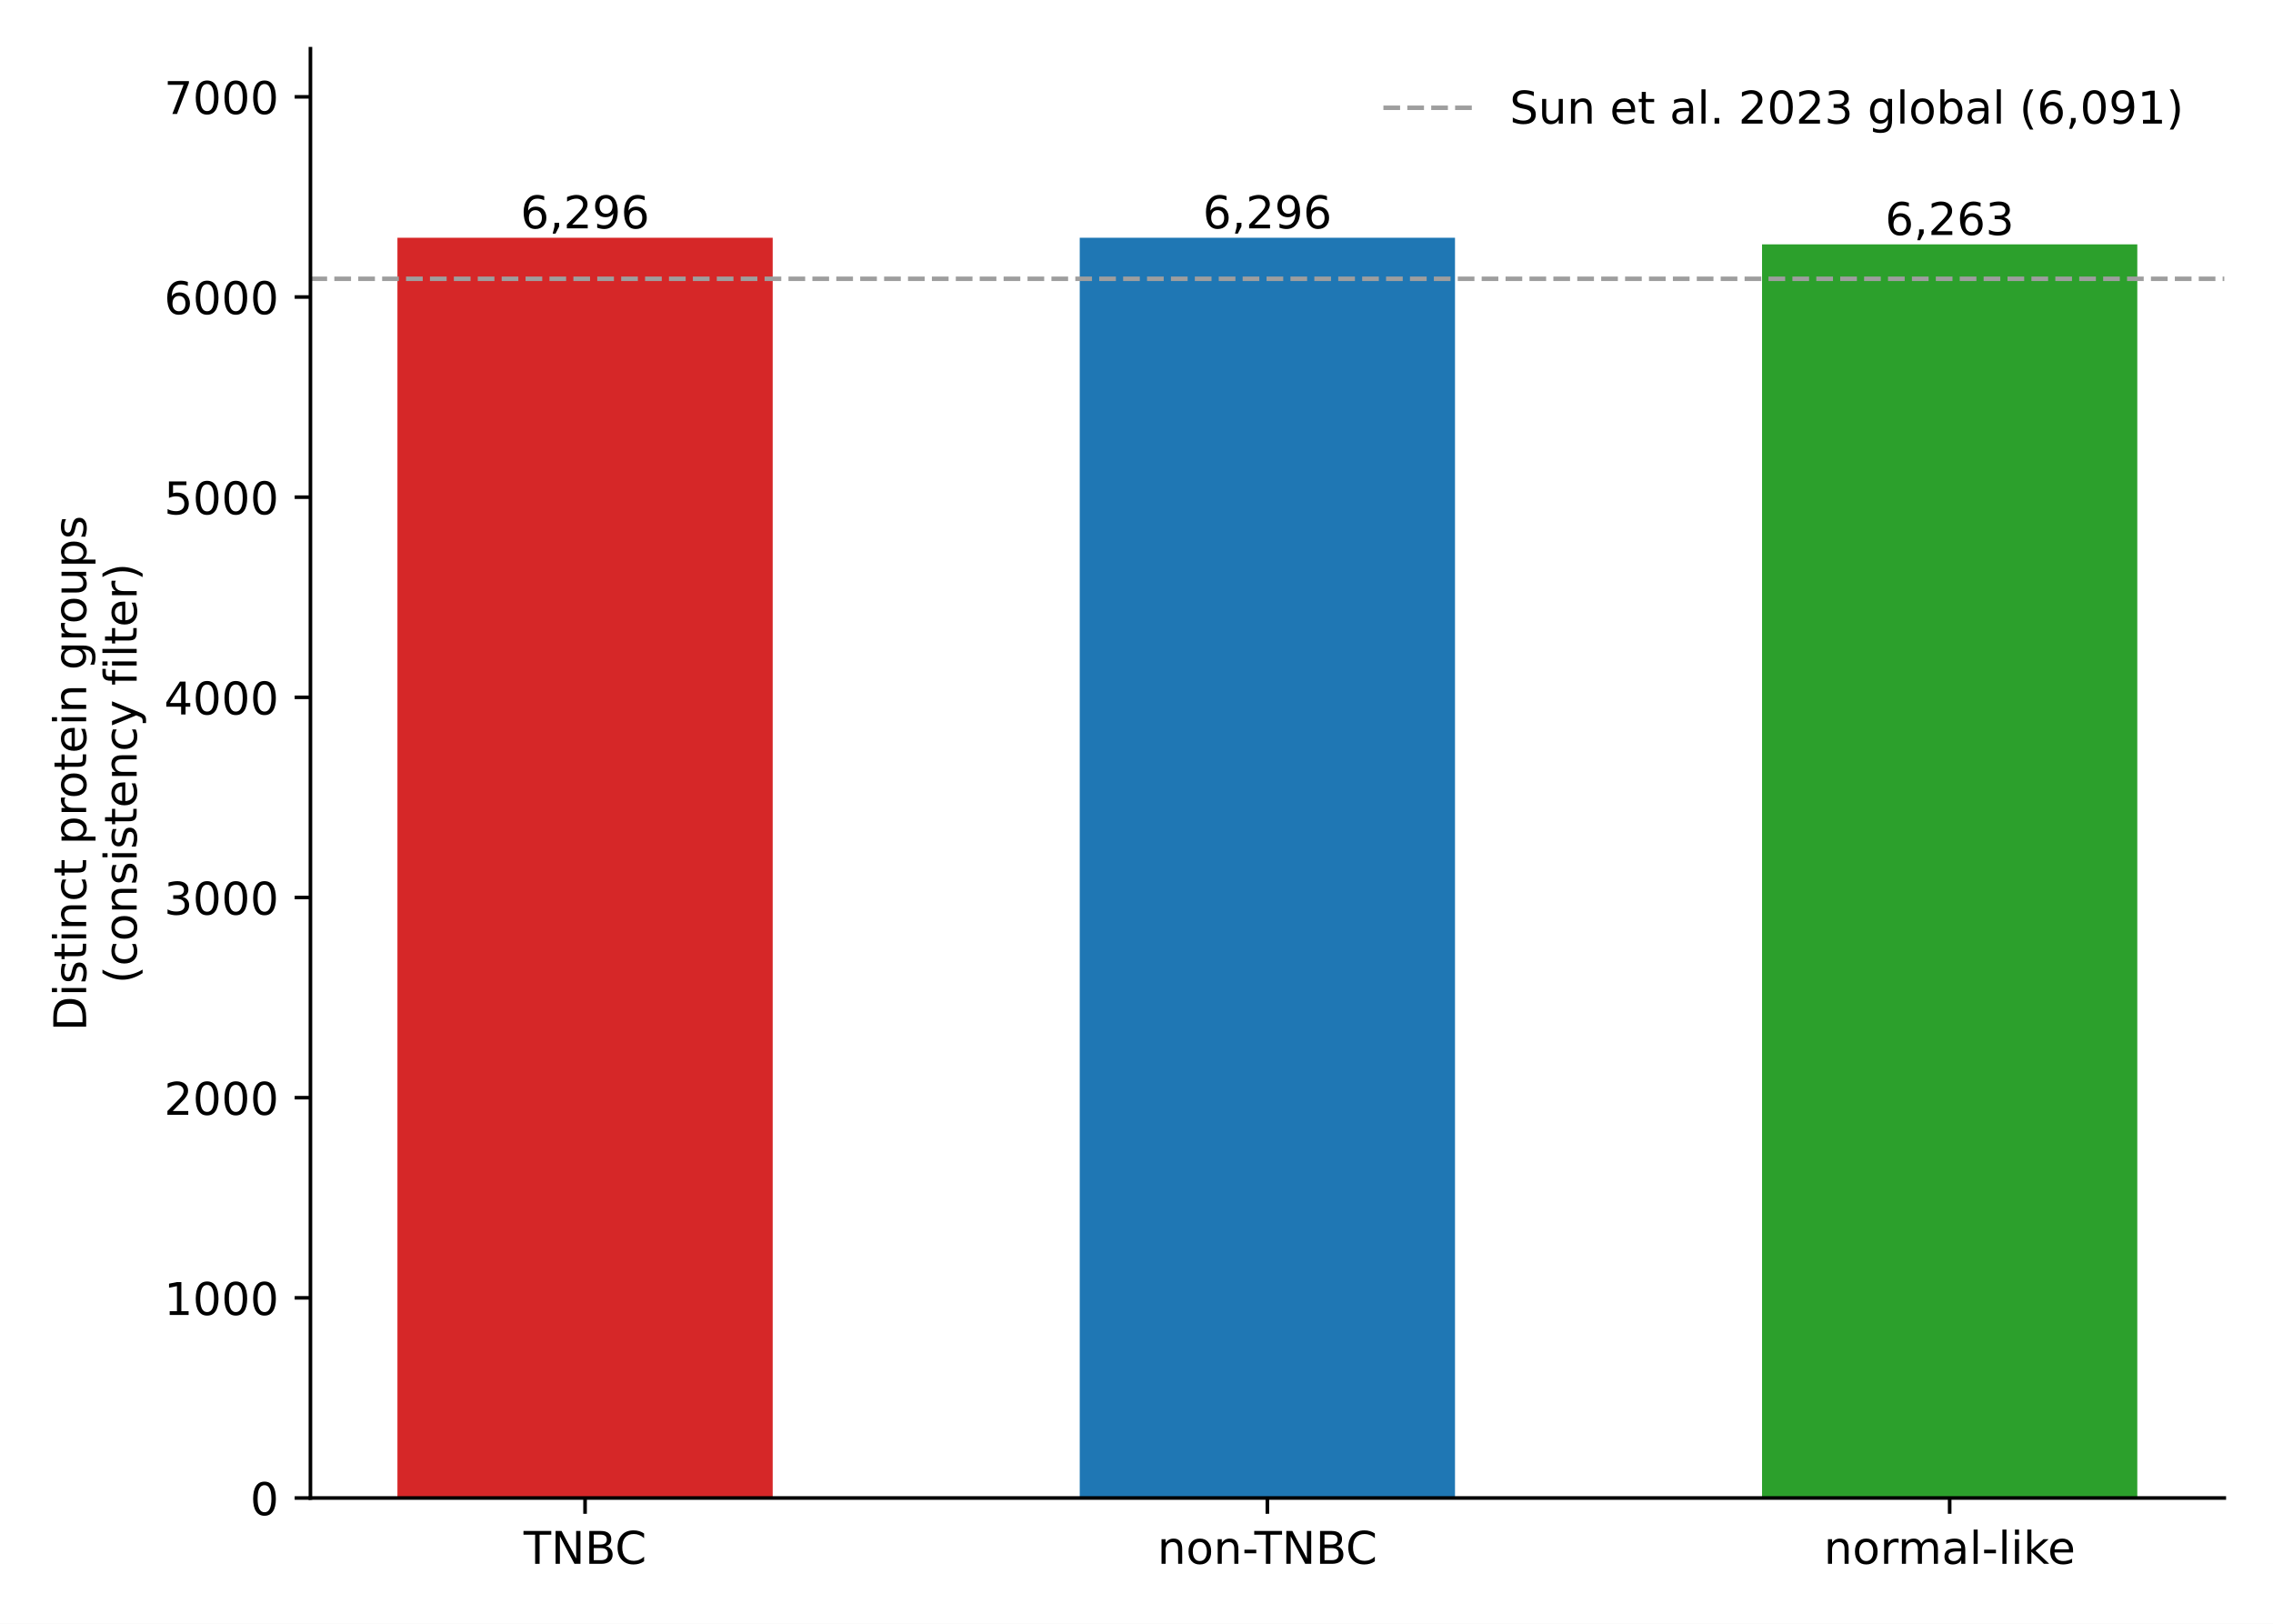
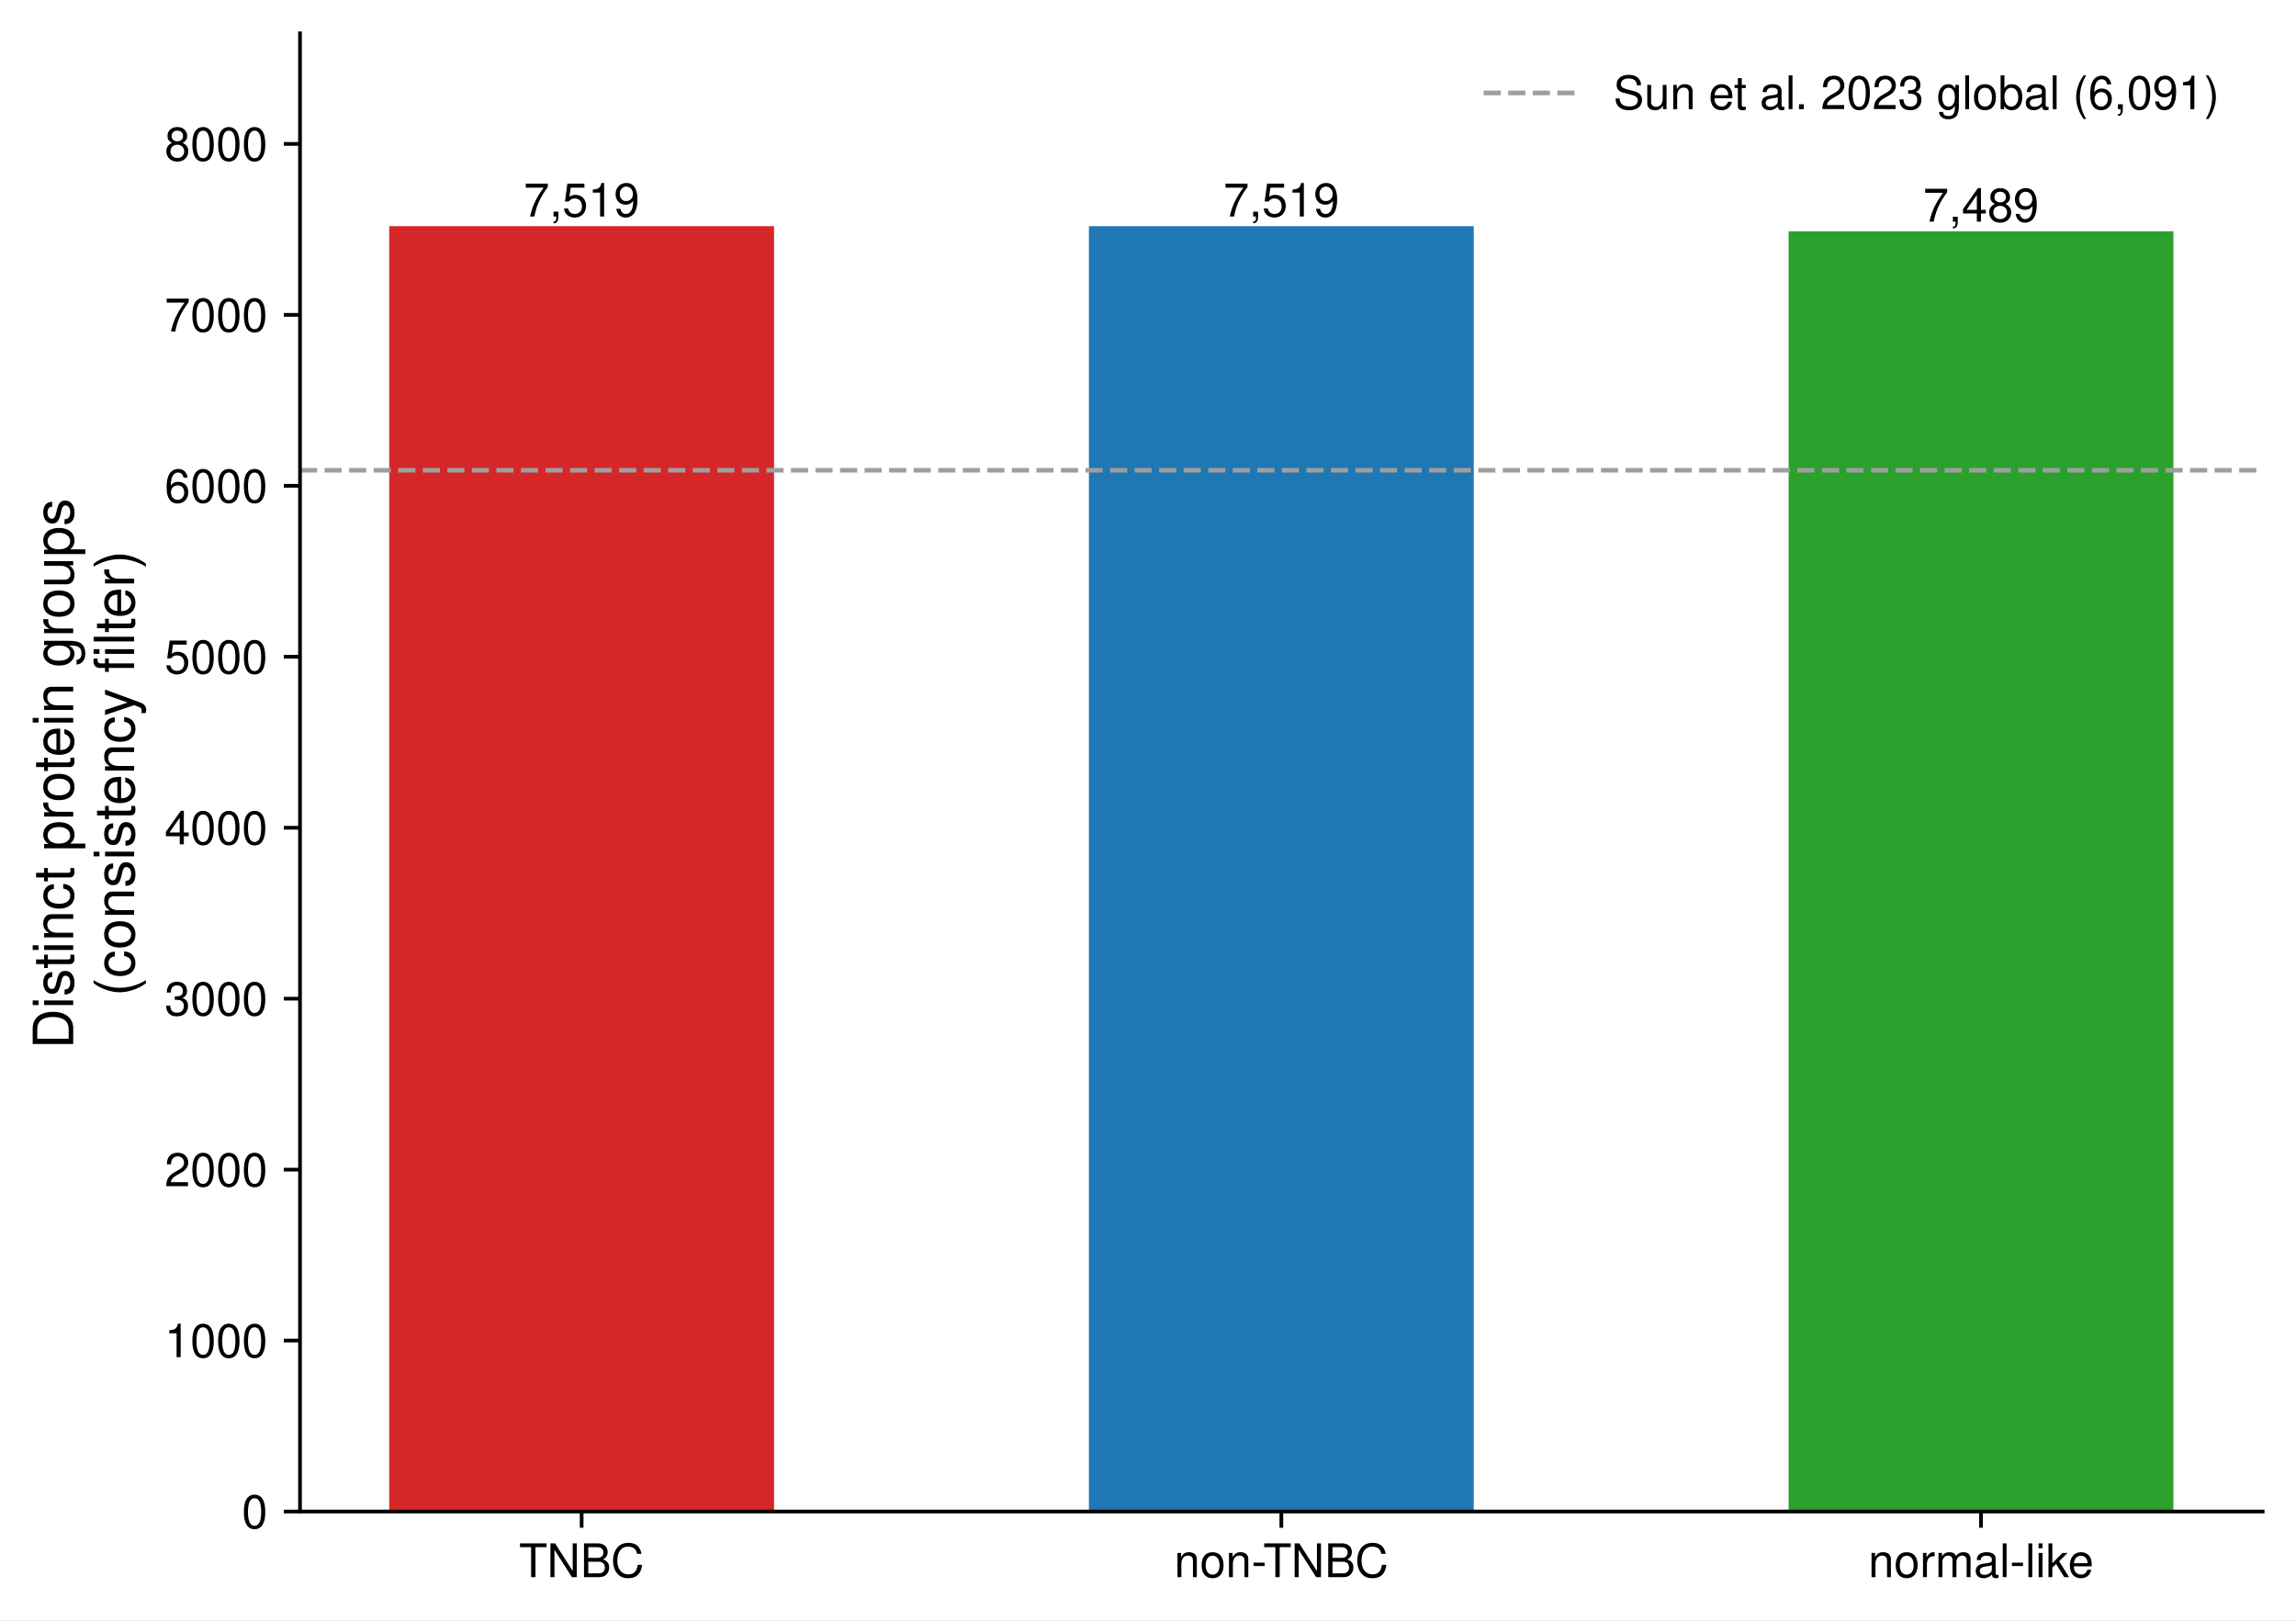
- <svg xmlns="http://www.w3.org/2000/svg" xmlns:xlink="http://www.w3.org/1999/xlink" width="504pt" height="360pt" viewBox="0 0 504 360" version="1.1">
+ <svg xmlns="http://www.w3.org/2000/svg" xmlns:xlink="http://www.w3.org/1999/xlink" width="495.75pt" height="349.818pt" viewBox="0 0 495.75 349.818" version="1.1">
  <defs>
    <style type="text/css">*{stroke-linejoin: round; stroke-linecap: butt}</style>
  </defs>
  <g id="figure_1">
    <g id="patch_1">
-       <path d="M 0 360  L 504 360  L 504 0  L 0 0  z " style="fill: #ffffff" />
+       <path d="M 0 349.818  L 495.75 349.818  L 495.75 0  L 0 0  z " style="fill: #ffffff" />
    </g>
    <g id="axes_1">
      <g id="patch_2">
-         <path d="M 68.834 332.12  L 493.2 332.12  L 493.2 10.8  L 68.834 10.8  z " style="fill: #ffffff" />
+         <path d="M 64.778 326.36  L 488.55 326.36  L 488.55 7.2  L 64.778 7.2  z " style="fill: #ffffff" />
      </g>
      <g id="patch_3">
-         <path d="M 88.123 332.12  L 171.332 332.12  L 171.332 52.711  L 88.123 52.711  z " clip-path="url(#pe14828cb62)" style="fill: #d62728" />
+         <path d="M 84.04 326.36  L 167.133 326.36  L 167.133 48.83  L 84.04 48.83  z " clip-path="url(#ped80f77515)" style="fill: #d62728" />
      </g>
      <g id="patch_4">
-         <path d="M 239.412 332.12  L 322.622 332.12  L 322.622 52.711  L 239.412 52.711  z " clip-path="url(#pe14828cb62)" style="fill: #1f77b4" />
+         <path d="M 235.118 326.36  L 318.21 326.36  L 318.21 48.83  L 235.118 48.83  z " clip-path="url(#ped80f77515)" style="fill: #1f77b4" />
      </g>
      <g id="patch_5">
-         <path d="M 390.702 332.12  L 473.911 332.12  L 473.911 54.176  L 390.702 54.176  z " clip-path="url(#pe14828cb62)" style="fill: #2ca02c" />
+         <path d="M 386.195 326.36  L 469.288 326.36  L 469.288 49.937  L 386.195 49.937  z " clip-path="url(#ped80f77515)" style="fill: #2ca02c" />
      </g>
      <g id="matplotlib.axis_1">
        <g id="xtick_1">
          <g id="line2d_1">
            <defs>
-               <path id="m933480b2de" d="M 0 0  L 0 3.5  " style="stroke: #000000; stroke-width: 0.8" />
+               <path id="m36e9d86dc8" d="M 0 0  L 0 3.5  " style="stroke: #000000; stroke-width: 0.8" />
            </defs>
            <g>
-               <use xlink:href="#m933480b2de" x="129.728" y="332.12" style="stroke: #000000; stroke-width: 0.8" />
+               <use xlink:href="#m36e9d86dc8" x="125.587" y="326.36" style="stroke: #000000; stroke-width: 0.8" />
            </g>
          </g>
          <g id="text_1">
-             <g transform="translate(116.099 346.7184) scale(0.1 -0.1)">
-               <defs>
-                 <path id="DejaVuSans-54" d="M -19 4666  L 3928 4666  L 3928 4134  L 2272 4134  L 2272 0  L 1638 0  L 1638 4134  L -19 4134  L -19 4666  z " transform="scale(0.015625)" />
-                 <path id="DejaVuSans-4e" d="M 628 4666  L 1478 4666  L 3547 763  L 3547 4666  L 4159 4666  L 4159 0  L 3309 0  L 1241 3903  L 1241 0  L 628 0  L 628 4666  z " transform="scale(0.015625)" />
-                 <path id="DejaVuSans-42" d="M 1259 2228  L 1259 519  L 2272 519  Q 2781 519 3026 730  Q 3272 941 3272 1375  Q 3272 1813 3026 2020  Q 2781 2228 2272 2228  L 1259 2228  z M 1259 4147  L 1259 2741  L 2194 2741  Q 2656 2741 2882 2914  Q 3109 3088 3109 3444  Q 3109 3797 2882 3972  Q 2656 4147 2194 4147  L 1259 4147  z M 628 4666  L 2241 4666  Q 2963 4666 3353 4366  Q 3744 4066 3744 3513  Q 3744 3084 3544 2831  Q 3344 2578 2956 2516  Q 3422 2416 3680 2098  Q 3938 1781 3938 1306  Q 3938 681 3513 340  Q 3088 0 2303 0  L 628 0  L 628 4666  z " transform="scale(0.015625)" />
-                 <path id="DejaVuSans-43" d="M 4122 4306  L 4122 3641  Q 3803 3938 3442 4084  Q 3081 4231 2675 4231  Q 1875 4231 1450 3742  Q 1025 3253 1025 2328  Q 1025 1406 1450 917  Q 1875 428 2675 428  Q 3081 428 3442 575  Q 3803 722 4122 1019  L 4122 359  Q 3791 134 3420 21  Q 3050 -91 2638 -91  Q 1578 -91 968 557  Q 359 1206 359 2328  Q 359 3453 968 4101  Q 1578 4750 2638 4750  Q 3056 4750 3426 4639  Q 3797 4528 4122 4306  z " transform="scale(0.015625)" />
-               </defs>
-               <use xlink:href="#DejaVuSans-54" />
-               <use xlink:href="#DejaVuSans-4e" transform="translate(61.08398 0)" />
-               <use xlink:href="#DejaVuSans-42" transform="translate(135.8887 0)" />
-               <use xlink:href="#DejaVuSans-43" transform="translate(202.7422 0)" />
-             </g>
+             <text style="font-size: 10px; font-family: 'Helvetica', 'Arial', 'DejaVu Sans', sans-serif; text-anchor: middle" x="125.587" y="340.533" transform="rotate(-0 125.5865 340.5334)">TNBC</text>
          </g>
        </g>
        <g id="xtick_2">
          <g id="line2d_2">
            <g>
-               <use xlink:href="#m933480b2de" x="281.017" y="332.12" style="stroke: #000000; stroke-width: 0.8" />
+               <use xlink:href="#m36e9d86dc8" x="276.664" y="326.36" style="stroke: #000000; stroke-width: 0.8" />
            </g>
          </g>
          <g id="text_2">
-             <g transform="translate(256.6436 346.7184) scale(0.1 -0.1)">
-               <defs>
-                 <path id="DejaVuSans-6e" d="M 3513 2113  L 3513 0  L 2938 0  L 2938 2094  Q 2938 2591 2744 2837  Q 2550 3084 2163 3084  Q 1697 3084 1428 2787  Q 1159 2491 1159 1978  L 1159 0  L 581 0  L 581 3500  L 1159 3500  L 1159 2956  Q 1366 3272 1645 3428  Q 1925 3584 2291 3584  Q 2894 3584 3203 3211  Q 3513 2838 3513 2113  z " transform="scale(0.015625)" />
-                 <path id="DejaVuSans-6f" d="M 1959 3097  Q 1497 3097 1228 2736  Q 959 2375 959 1747  Q 959 1119 1226 758  Q 1494 397 1959 397  Q 2419 397 2687 759  Q 2956 1122 2956 1747  Q 2956 2369 2687 2733  Q 2419 3097 1959 3097  z M 1959 3584  Q 2709 3584 3137 3096  Q 3566 2609 3566 1747  Q 3566 888 3137 398  Q 2709 -91 1959 -91  Q 1206 -91 779 398  Q 353 888 353 1747  Q 353 2609 779 3096  Q 1206 3584 1959 3584  z " transform="scale(0.015625)" />
-                 <path id="DejaVuSans-2d" d="M 313 2009  L 1997 2009  L 1997 1497  L 313 1497  L 313 2009  z " transform="scale(0.015625)" />
-               </defs>
-               <use xlink:href="#DejaVuSans-6e" />
-               <use xlink:href="#DejaVuSans-6f" transform="translate(63.37891 0)" />
-               <use xlink:href="#DejaVuSans-6e" transform="translate(124.5605 0)" />
-               <use xlink:href="#DejaVuSans-2d" transform="translate(187.9395 0)" />
-               <use xlink:href="#DejaVuSans-54" transform="translate(214.8984 0)" />
-               <use xlink:href="#DejaVuSans-4e" transform="translate(275.9824 0)" />
-               <use xlink:href="#DejaVuSans-42" transform="translate(350.7871 0)" />
-               <use xlink:href="#DejaVuSans-43" transform="translate(417.6406 0)" />
-             </g>
+             <text style="font-size: 10px; font-family: 'Helvetica', 'Arial', 'DejaVu Sans', sans-serif; text-anchor: middle" x="276.664" y="340.533" transform="rotate(-0 276.6639 340.5334)">non-TNBC</text>
          </g>
        </g>
        <g id="xtick_3">
          <g id="line2d_3">
            <g>
-               <use xlink:href="#m933480b2de" x="432.306" y="332.12" style="stroke: #000000; stroke-width: 0.8" />
+               <use xlink:href="#m36e9d86dc8" x="427.741" y="326.36" style="stroke: #000000; stroke-width: 0.8" />
            </g>
          </g>
          <g id="text_3">
-             <g transform="translate(404.4139 346.7184) scale(0.1 -0.1)">
-               <defs>
-                 <path id="DejaVuSans-72" d="M 2631 2963  Q 2534 3019 2420 3045  Q 2306 3072 2169 3072  Q 1681 3072 1420 2755  Q 1159 2438 1159 1844  L 1159 0  L 581 0  L 581 3500  L 1159 3500  L 1159 2956  Q 1341 3275 1631 3429  Q 1922 3584 2338 3584  Q 2397 3584 2469 3576  Q 2541 3569 2628 3553  L 2631 2963  z " transform="scale(0.015625)" />
-                 <path id="DejaVuSans-6d" d="M 3328 2828  Q 3544 3216 3844 3400  Q 4144 3584 4550 3584  Q 5097 3584 5394 3201  Q 5691 2819 5691 2113  L 5691 0  L 5113 0  L 5113 2094  Q 5113 2597 4934 2840  Q 4756 3084 4391 3084  Q 3944 3084 3684 2787  Q 3425 2491 3425 1978  L 3425 0  L 2847 0  L 2847 2094  Q 2847 2600 2669 2842  Q 2491 3084 2119 3084  Q 1678 3084 1418 2786  Q 1159 2488 1159 1978  L 1159 0  L 581 0  L 581 3500  L 1159 3500  L 1159 2956  Q 1356 3278 1631 3431  Q 1906 3584 2284 3584  Q 2666 3584 2933 3390  Q 3200 3197 3328 2828  z " transform="scale(0.015625)" />
-                 <path id="DejaVuSans-61" d="M 2194 1759  Q 1497 1759 1228 1600  Q 959 1441 959 1056  Q 959 750 1161 570  Q 1363 391 1709 391  Q 2188 391 2477 730  Q 2766 1069 2766 1631  L 2766 1759  L 2194 1759  z M 3341 1997  L 3341 0  L 2766 0  L 2766 531  Q 2569 213 2275 61  Q 1981 -91 1556 -91  Q 1019 -91 701 211  Q 384 513 384 1019  Q 384 1609 779 1909  Q 1175 2209 1959 2209  L 2766 2209  L 2766 2266  Q 2766 2663 2505 2880  Q 2244 3097 1772 3097  Q 1472 3097 1187 3025  Q 903 2953 641 2809  L 641 3341  Q 956 3463 1253 3523  Q 1550 3584 1831 3584  Q 2591 3584 2966 3190  Q 3341 2797 3341 1997  z " transform="scale(0.015625)" />
-                 <path id="DejaVuSans-6c" d="M 603 4863  L 1178 4863  L 1178 0  L 603 0  L 603 4863  z " transform="scale(0.015625)" />
-                 <path id="DejaVuSans-69" d="M 603 3500  L 1178 3500  L 1178 0  L 603 0  L 603 3500  z M 603 4863  L 1178 4863  L 1178 4134  L 603 4134  L 603 4863  z " transform="scale(0.015625)" />
-                 <path id="DejaVuSans-6b" d="M 581 4863  L 1159 4863  L 1159 1991  L 2875 3500  L 3609 3500  L 1753 1863  L 3688 0  L 2938 0  L 1159 1709  L 1159 0  L 581 0  L 581 4863  z " transform="scale(0.015625)" />
-                 <path id="DejaVuSans-65" d="M 3597 1894  L 3597 1613  L 953 1613  Q 991 1019 1311 708  Q 1631 397 2203 397  Q 2534 397 2845 478  Q 3156 559 3463 722  L 3463 178  Q 3153 47 2828 -22  Q 2503 -91 2169 -91  Q 1331 -91 842 396  Q 353 884 353 1716  Q 353 2575 817 3079  Q 1281 3584 2069 3584  Q 2775 3584 3186 3129  Q 3597 2675 3597 1894  z M 3022 2063  Q 3016 2534 2758 2815  Q 2500 3097 2075 3097  Q 1594 3097 1305 2825  Q 1016 2553 972 2059  L 3022 2063  z " transform="scale(0.015625)" />
-               </defs>
-               <use xlink:href="#DejaVuSans-6e" />
-               <use xlink:href="#DejaVuSans-6f" transform="translate(63.37891 0)" />
-               <use xlink:href="#DejaVuSans-72" transform="translate(124.5605 0)" />
-               <use xlink:href="#DejaVuSans-6d" transform="translate(163.9238 0)" />
-               <use xlink:href="#DejaVuSans-61" transform="translate(261.3359 0)" />
-               <use xlink:href="#DejaVuSans-6c" transform="translate(322.6152 0)" />
-               <use xlink:href="#DejaVuSans-2d" transform="translate(350.3984 0)" />
-               <use xlink:href="#DejaVuSans-6c" transform="translate(386.4824 0)" />
-               <use xlink:href="#DejaVuSans-69" transform="translate(414.2656 0)" />
-               <use xlink:href="#DejaVuSans-6b" transform="translate(442.0488 0)" />
-               <use xlink:href="#DejaVuSans-65" transform="translate(496.334 0)" />
-             </g>
+             <text style="font-size: 10px; font-family: 'Helvetica', 'Arial', 'DejaVu Sans', sans-serif; text-anchor: middle" x="427.741" y="340.533" transform="rotate(-0 427.7412 340.5334)">normal-like</text>
          </g>
        </g>
      </g>
      <g id="matplotlib.axis_2">
        <g id="ytick_1">
          <g id="line2d_4">
            <defs>
-               <path id="m80407a46a2" d="M 0 0  L -3.5 0  " style="stroke: #000000; stroke-width: 0.8" />
+               <path id="m5c8097cef9" d="M 0 0  L -3.5 0  " style="stroke: #000000; stroke-width: 0.8" />
            </defs>
            <g>
-               <use xlink:href="#m80407a46a2" x="68.834" y="332.12" style="stroke: #000000; stroke-width: 0.8" />
+               <use xlink:href="#m5c8097cef9" x="64.778" y="326.36" style="stroke: #000000; stroke-width: 0.8" />
            </g>
          </g>
          <g id="text_4">
-             <g transform="translate(55.4715 335.9192) scale(0.1 -0.1)">
-               <defs>
-                 <path id="DejaVuSans-30" d="M 2034 4250  Q 1547 4250 1301 3770  Q 1056 3291 1056 2328  Q 1056 1369 1301 889  Q 1547 409 2034 409  Q 2525 409 2770 889  Q 3016 1369 3016 2328  Q 3016 3291 2770 3770  Q 2525 4250 2034 4250  z M 2034 4750  Q 2819 4750 3233 4129  Q 3647 3509 3647 2328  Q 3647 1150 3233 529  Q 2819 -91 2034 -91  Q 1250 -91 836 529  Q 422 1150 422 2328  Q 422 3509 836 4129  Q 1250 4750 2034 4750  z " transform="scale(0.015625)" />
-               </defs>
-               <use xlink:href="#DejaVuSans-30" />
-             </g>
+             <text style="font-size: 10px; font-family: 'Helvetica', 'Arial', 'DejaVu Sans', sans-serif; text-anchor: end" x="57.778" y="329.947" transform="rotate(-0 57.77788 329.9467)">0</text>
          </g>
        </g>
        <g id="ytick_2">
          <g id="line2d_5">
            <g>
-               <use xlink:href="#m80407a46a2" x="68.834" y="287.741" style="stroke: #000000; stroke-width: 0.8" />
+               <use xlink:href="#m5c8097cef9" x="64.778" y="289.449" style="stroke: #000000; stroke-width: 0.8" />
            </g>
          </g>
          <g id="text_5">
-             <g transform="translate(36.384 291.5405) scale(0.1 -0.1)">
-               <defs>
-                 <path id="DejaVuSans-31" d="M 794 531  L 1825 531  L 1825 4091  L 703 3866  L 703 4441  L 1819 4666  L 2450 4666  L 2450 531  L 3481 531  L 3481 0  L 794 0  L 794 531  z " transform="scale(0.015625)" />
-               </defs>
-               <use xlink:href="#DejaVuSans-31" />
-               <use xlink:href="#DejaVuSans-30" transform="translate(63.62305 0)" />
-               <use xlink:href="#DejaVuSans-30" transform="translate(127.2461 0)" />
-               <use xlink:href="#DejaVuSans-30" transform="translate(190.8691 0)" />
-             </g>
+             <text style="font-size: 10px; font-family: 'Helvetica', 'Arial', 'DejaVu Sans', sans-serif; text-anchor: end" x="57.778" y="293.036" transform="rotate(-0 57.77788 293.0362)">1000</text>
          </g>
        </g>
        <g id="ytick_3">
          <g id="line2d_6">
            <g>
-               <use xlink:href="#m80407a46a2" x="68.834" y="243.362" style="stroke: #000000; stroke-width: 0.8" />
+               <use xlink:href="#m5c8097cef9" x="64.778" y="252.539" style="stroke: #000000; stroke-width: 0.8" />
            </g>
          </g>
          <g id="text_6">
-             <g transform="translate(36.384 247.1617) scale(0.1 -0.1)">
-               <defs>
-                 <path id="DejaVuSans-32" d="M 1228 531  L 3431 531  L 3431 0  L 469 0  L 469 531  Q 828 903 1448 1529  Q 2069 2156 2228 2338  Q 2531 2678 2651 2914  Q 2772 3150 2772 3378  Q 2772 3750 2511 3984  Q 2250 4219 1831 4219  Q 1534 4219 1204 4116  Q 875 4013 500 3803  L 500 4441  Q 881 4594 1212 4672  Q 1544 4750 1819 4750  Q 2544 4750 2975 4387  Q 3406 4025 3406 3419  Q 3406 3131 3298 2873  Q 3191 2616 2906 2266  Q 2828 2175 2409 1742  Q 1991 1309 1228 531  z " transform="scale(0.015625)" />
-               </defs>
-               <use xlink:href="#DejaVuSans-32" />
-               <use xlink:href="#DejaVuSans-30" transform="translate(63.62305 0)" />
-               <use xlink:href="#DejaVuSans-30" transform="translate(127.2461 0)" />
-               <use xlink:href="#DejaVuSans-30" transform="translate(190.8691 0)" />
-             </g>
+             <text style="font-size: 10px; font-family: 'Helvetica', 'Arial', 'DejaVu Sans', sans-serif; text-anchor: end" x="57.778" y="256.126" transform="rotate(-0 57.77788 256.1256)">2000</text>
          </g>
        </g>
        <g id="ytick_4">
          <g id="line2d_7">
            <g>
-               <use xlink:href="#m80407a46a2" x="68.834" y="198.984" style="stroke: #000000; stroke-width: 0.8" />
+               <use xlink:href="#m5c8097cef9" x="64.778" y="215.628" style="stroke: #000000; stroke-width: 0.8" />
            </g>
          </g>
          <g id="text_7">
-             <g transform="translate(36.384 202.7829) scale(0.1 -0.1)">
-               <defs>
-                 <path id="DejaVuSans-33" d="M 2597 2516  Q 3050 2419 3304 2112  Q 3559 1806 3559 1356  Q 3559 666 3084 287  Q 2609 -91 1734 -91  Q 1441 -91 1130 -33  Q 819 25 488 141  L 488 750  Q 750 597 1062 519  Q 1375 441 1716 441  Q 2309 441 2620 675  Q 2931 909 2931 1356  Q 2931 1769 2642 2001  Q 2353 2234 1838 2234  L 1294 2234  L 1294 2753  L 1863 2753  Q 2328 2753 2575 2939  Q 2822 3125 2822 3475  Q 2822 3834 2567 4026  Q 2313 4219 1838 4219  Q 1578 4219 1281 4162  Q 984 4106 628 3988  L 628 4550  Q 988 4650 1302 4700  Q 1616 4750 1894 4750  Q 2613 4750 3031 4423  Q 3450 4097 3450 3541  Q 3450 3153 3228 2886  Q 3006 2619 2597 2516  z " transform="scale(0.015625)" />
-               </defs>
-               <use xlink:href="#DejaVuSans-33" />
-               <use xlink:href="#DejaVuSans-30" transform="translate(63.62305 0)" />
-               <use xlink:href="#DejaVuSans-30" transform="translate(127.2461 0)" />
-               <use xlink:href="#DejaVuSans-30" transform="translate(190.8691 0)" />
-             </g>
+             <text style="font-size: 10px; font-family: 'Helvetica', 'Arial', 'DejaVu Sans', sans-serif; text-anchor: end" x="57.778" y="219.215" transform="rotate(-0 57.77788 219.2151)">3000</text>
          </g>
        </g>
        <g id="ytick_5">
          <g id="line2d_8">
            <g>
-               <use xlink:href="#m80407a46a2" x="68.834" y="154.605" style="stroke: #000000; stroke-width: 0.8" />
+               <use xlink:href="#m5c8097cef9" x="64.778" y="178.718" style="stroke: #000000; stroke-width: 0.8" />
            </g>
          </g>
          <g id="text_8">
-             <g transform="translate(36.384 158.4042) scale(0.1 -0.1)">
-               <defs>
-                 <path id="DejaVuSans-34" d="M 2419 4116  L 825 1625  L 2419 1625  L 2419 4116  z M 2253 4666  L 3047 4666  L 3047 1625  L 3713 1625  L 3713 1100  L 3047 1100  L 3047 0  L 2419 0  L 2419 1100  L 313 1100  L 313 1709  L 2253 4666  z " transform="scale(0.015625)" />
-               </defs>
-               <use xlink:href="#DejaVuSans-34" />
-               <use xlink:href="#DejaVuSans-30" transform="translate(63.62305 0)" />
-               <use xlink:href="#DejaVuSans-30" transform="translate(127.2461 0)" />
-               <use xlink:href="#DejaVuSans-30" transform="translate(190.8691 0)" />
-             </g>
+             <text style="font-size: 10px; font-family: 'Helvetica', 'Arial', 'DejaVu Sans', sans-serif; text-anchor: end" x="57.778" y="182.305" transform="rotate(-0 57.77788 182.3045)">4000</text>
          </g>
        </g>
        <g id="ytick_6">
          <g id="line2d_9">
            <g>
-               <use xlink:href="#m80407a46a2" x="68.834" y="110.226" style="stroke: #000000; stroke-width: 0.8" />
+               <use xlink:href="#m5c8097cef9" x="64.778" y="141.807" style="stroke: #000000; stroke-width: 0.8" />
            </g>
          </g>
          <g id="text_9">
-             <g transform="translate(36.384 114.0254) scale(0.1 -0.1)">
-               <defs>
-                 <path id="DejaVuSans-35" d="M 691 4666  L 3169 4666  L 3169 4134  L 1269 4134  L 1269 2991  Q 1406 3038 1543 3061  Q 1681 3084 1819 3084  Q 2600 3084 3056 2656  Q 3513 2228 3513 1497  Q 3513 744 3044 326  Q 2575 -91 1722 -91  Q 1428 -91 1123 -41  Q 819 9 494 109  L 494 744  Q 775 591 1075 516  Q 1375 441 1709 441  Q 2250 441 2565 725  Q 2881 1009 2881 1497  Q 2881 1984 2565 2268  Q 2250 2553 1709 2553  Q 1456 2553 1204 2497  Q 953 2441 691 2322  L 691 4666  z " transform="scale(0.015625)" />
-               </defs>
-               <use xlink:href="#DejaVuSans-35" />
-               <use xlink:href="#DejaVuSans-30" transform="translate(63.62305 0)" />
-               <use xlink:href="#DejaVuSans-30" transform="translate(127.2461 0)" />
-               <use xlink:href="#DejaVuSans-30" transform="translate(190.8691 0)" />
-             </g>
+             <text style="font-size: 10px; font-family: 'Helvetica', 'Arial', 'DejaVu Sans', sans-serif; text-anchor: end" x="57.778" y="145.394" transform="rotate(-0 57.77788 145.394)">5000</text>
          </g>
        </g>
        <g id="ytick_7">
          <g id="line2d_10">
            <g>
-               <use xlink:href="#m80407a46a2" x="68.834" y="65.847" style="stroke: #000000; stroke-width: 0.8" />
+               <use xlink:href="#m5c8097cef9" x="64.778" y="104.897" style="stroke: #000000; stroke-width: 0.8" />
            </g>
          </g>
          <g id="text_10">
-             <g transform="translate(36.384 69.64664) scale(0.1 -0.1)">
-               <defs>
-                 <path id="DejaVuSans-36" d="M 2113 2584  Q 1688 2584 1439 2293  Q 1191 2003 1191 1497  Q 1191 994 1439 701  Q 1688 409 2113 409  Q 2538 409 2786 701  Q 3034 994 3034 1497  Q 3034 2003 2786 2293  Q 2538 2584 2113 2584  z M 3366 4563  L 3366 3988  Q 3128 4100 2886 4159  Q 2644 4219 2406 4219  Q 1781 4219 1451 3797  Q 1122 3375 1075 2522  Q 1259 2794 1537 2939  Q 1816 3084 2150 3084  Q 2853 3084 3261 2657  Q 3669 2231 3669 1497  Q 3669 778 3244 343  Q 2819 -91 2113 -91  Q 1303 -91 875 529  Q 447 1150 447 2328  Q 447 3434 972 4092  Q 1497 4750 2381 4750  Q 2619 4750 2861 4703  Q 3103 4656 3366 4563  z " transform="scale(0.015625)" />
-               </defs>
-               <use xlink:href="#DejaVuSans-36" />
-               <use xlink:href="#DejaVuSans-30" transform="translate(63.62305 0)" />
-               <use xlink:href="#DejaVuSans-30" transform="translate(127.2461 0)" />
-               <use xlink:href="#DejaVuSans-30" transform="translate(190.8691 0)" />
-             </g>
+             <text style="font-size: 10px; font-family: 'Helvetica', 'Arial', 'DejaVu Sans', sans-serif; text-anchor: end" x="57.778" y="108.483" transform="rotate(-0 57.77788 108.4834)">6000</text>
          </g>
        </g>
        <g id="ytick_8">
          <g id="line2d_11">
            <g>
-               <use xlink:href="#m80407a46a2" x="68.834" y="21.469" style="stroke: #000000; stroke-width: 0.8" />
+               <use xlink:href="#m5c8097cef9" x="64.778" y="67.986" style="stroke: #000000; stroke-width: 0.8" />
            </g>
          </g>
          <g id="text_11">
-             <g transform="translate(36.384 25.26787) scale(0.1 -0.1)">
-               <defs>
-                 <path id="DejaVuSans-37" d="M 525 4666  L 3525 4666  L 3525 4397  L 1831 0  L 1172 0  L 2766 4134  L 525 4134  L 525 4666  z " transform="scale(0.015625)" />
-               </defs>
-               <use xlink:href="#DejaVuSans-37" />
-               <use xlink:href="#DejaVuSans-30" transform="translate(63.62305 0)" />
-               <use xlink:href="#DejaVuSans-30" transform="translate(127.2461 0)" />
-               <use xlink:href="#DejaVuSans-30" transform="translate(190.8691 0)" />
+             <text style="font-size: 10px; font-family: 'Helvetica', 'Arial', 'DejaVu Sans', sans-serif; text-anchor: end" x="57.778" y="71.573" transform="rotate(-0 57.77788 71.57286)">7000</text>
+           </g>
+         </g>
+         <g id="ytick_9">
+           <g id="line2d_12">
+             <g>
+               <use xlink:href="#m5c8097cef9" x="64.778" y="31.076" style="stroke: #000000; stroke-width: 0.8" />
            </g>
          </g>
-         </g>
-         <g id="text_12">
-           <g transform="translate(19.1065 228.6045) rotate(-90) scale(0.1 -0.1)">
-             <defs>
-               <path id="DejaVuSans-44" d="M 1259 4147  L 1259 519  L 2022 519  Q 2988 519 3436 956  Q 3884 1394 3884 2338  Q 3884 3275 3436 3711  Q 2988 4147 2022 4147  L 1259 4147  z M 628 4666  L 1925 4666  Q 3281 4666 3915 4102  Q 4550 3538 4550 2338  Q 4550 1131 3912 565  Q 3275 0 1925 0  L 628 0  L 628 4666  z " transform="scale(0.015625)" />
-               <path id="DejaVuSans-73" d="M 2834 3397  L 2834 2853  Q 2591 2978 2328 3040  Q 2066 3103 1784 3103  Q 1356 3103 1142 2972  Q 928 2841 928 2578  Q 928 2378 1081 2264  Q 1234 2150 1697 2047  L 1894 2003  Q 2506 1872 2764 1633  Q 3022 1394 3022 966  Q 3022 478 2636 193  Q 2250 -91 1575 -91  Q 1294 -91 989 -36  Q 684 19 347 128  L 347 722  Q 666 556 975 473  Q 1284 391 1588 391  Q 1994 391 2212 530  Q 2431 669 2431 922  Q 2431 1156 2273 1281  Q 2116 1406 1581 1522  L 1381 1569  Q 847 1681 609 1914  Q 372 2147 372 2553  Q 372 3047 722 3315  Q 1072 3584 1716 3584  Q 2034 3584 2315 3537  Q 2597 3491 2834 3397  z " transform="scale(0.015625)" />
-               <path id="DejaVuSans-74" d="M 1172 4494  L 1172 3500  L 2356 3500  L 2356 3053  L 1172 3053  L 1172 1153  Q 1172 725 1289 603  Q 1406 481 1766 481  L 2356 481  L 2356 0  L 1766 0  Q 1100 0 847 248  Q 594 497 594 1153  L 594 3053  L 172 3053  L 172 3500  L 594 3500  L 594 4494  L 1172 4494  z " transform="scale(0.015625)" />
-               <path id="DejaVuSans-63" d="M 3122 3366  L 3122 2828  Q 2878 2963 2633 3030  Q 2388 3097 2138 3097  Q 1578 3097 1268 2742  Q 959 2388 959 1747  Q 959 1106 1268 751  Q 1578 397 2138 397  Q 2388 397 2633 464  Q 2878 531 3122 666  L 3122 134  Q 2881 22 2623 -34  Q 2366 -91 2075 -91  Q 1284 -91 818 406  Q 353 903 353 1747  Q 353 2603 823 3093  Q 1294 3584 2113 3584  Q 2378 3584 2631 3529  Q 2884 3475 3122 3366  z " transform="scale(0.015625)" />
-               <path id="DejaVuSans-20" transform="scale(0.015625)" />
-               <path id="DejaVuSans-70" d="M 1159 525  L 1159 -1331  L 581 -1331  L 581 3500  L 1159 3500  L 1159 2969  Q 1341 3281 1617 3432  Q 1894 3584 2278 3584  Q 2916 3584 3314 3078  Q 3713 2572 3713 1747  Q 3713 922 3314 415  Q 2916 -91 2278 -91  Q 1894 -91 1617 61  Q 1341 213 1159 525  z M 3116 1747  Q 3116 2381 2855 2742  Q 2594 3103 2138 3103  Q 1681 3103 1420 2742  Q 1159 2381 1159 1747  Q 1159 1113 1420 752  Q 1681 391 2138 391  Q 2594 391 2855 752  Q 3116 1113 3116 1747  z " transform="scale(0.015625)" />
-               <path id="DejaVuSans-67" d="M 2906 1791  Q 2906 2416 2648 2759  Q 2391 3103 1925 3103  Q 1463 3103 1205 2759  Q 947 2416 947 1791  Q 947 1169 1205 825  Q 1463 481 1925 481  Q 2391 481 2648 825  Q 2906 1169 2906 1791  z M 3481 434  Q 3481 -459 3084 -895  Q 2688 -1331 1869 -1331  Q 1566 -1331 1297 -1286  Q 1028 -1241 775 -1147  L 775 -588  Q 1028 -725 1275 -790  Q 1522 -856 1778 -856  Q 2344 -856 2625 -561  Q 2906 -266 2906 331  L 2906 616  Q 2728 306 2450 153  Q 2172 0 1784 0  Q 1141 0 747 490  Q 353 981 353 1791  Q 353 2603 747 3093  Q 1141 3584 1784 3584  Q 2172 3584 2450 3431  Q 2728 3278 2906 2969  L 2906 3500  L 3481 3500  L 3481 434  z " transform="scale(0.015625)" />
-               <path id="DejaVuSans-75" d="M 544 1381  L 544 3500  L 1119 3500  L 1119 1403  Q 1119 906 1312 657  Q 1506 409 1894 409  Q 2359 409 2629 706  Q 2900 1003 2900 1516  L 2900 3500  L 3475 3500  L 3475 0  L 2900 0  L 2900 538  Q 2691 219 2414 64  Q 2138 -91 1772 -91  Q 1169 -91 856 284  Q 544 659 544 1381  z M 1991 3584  L 1991 3584  z " transform="scale(0.015625)" />
-             </defs>
-             <use xlink:href="#DejaVuSans-44" />
-             <use xlink:href="#DejaVuSans-69" transform="translate(77.00195 0)" />
-             <use xlink:href="#DejaVuSans-73" transform="translate(104.7852 0)" />
-             <use xlink:href="#DejaVuSans-74" transform="translate(156.8848 0)" />
-             <use xlink:href="#DejaVuSans-69" transform="translate(196.0938 0)" />
-             <use xlink:href="#DejaVuSans-6e" transform="translate(223.877 0)" />
-             <use xlink:href="#DejaVuSans-63" transform="translate(287.2559 0)" />
-             <use xlink:href="#DejaVuSans-74" transform="translate(342.2363 0)" />
-             <use xlink:href="#DejaVuSans-20" transform="translate(381.4453 0)" />
-             <use xlink:href="#DejaVuSans-70" transform="translate(413.2324 0)" />
-             <use xlink:href="#DejaVuSans-72" transform="translate(476.709 0)" />
-             <use xlink:href="#DejaVuSans-6f" transform="translate(515.5723 0)" />
-             <use xlink:href="#DejaVuSans-74" transform="translate(576.7539 0)" />
-             <use xlink:href="#DejaVuSans-65" transform="translate(615.9629 0)" />
-             <use xlink:href="#DejaVuSans-69" transform="translate(677.4863 0)" />
-             <use xlink:href="#DejaVuSans-6e" transform="translate(705.2695 0)" />
-             <use xlink:href="#DejaVuSans-20" transform="translate(768.6484 0)" />
-             <use xlink:href="#DejaVuSans-67" transform="translate(800.4355 0)" />
-             <use xlink:href="#DejaVuSans-72" transform="translate(863.9121 0)" />
-             <use xlink:href="#DejaVuSans-6f" transform="translate(902.7754 0)" />
-             <use xlink:href="#DejaVuSans-75" transform="translate(963.957 0)" />
-             <use xlink:href="#DejaVuSans-70" transform="translate(1027.336 0)" />
-             <use xlink:href="#DejaVuSans-73" transform="translate(1090.812 0)" />
-           </g>
-           <g transform="translate(30.30431 218.0709) rotate(-90) scale(0.1 -0.1)">
-             <defs>
-               <path id="DejaVuSans-28" d="M 1984 4856  Q 1566 4138 1362 3434  Q 1159 2731 1159 2009  Q 1159 1288 1364 580  Q 1569 -128 1984 -844  L 1484 -844  Q 1016 -109 783 600  Q 550 1309 550 2009  Q 550 2706 781 3412  Q 1013 4119 1484 4856  L 1984 4856  z " transform="scale(0.015625)" />
-               <path id="DejaVuSans-79" d="M 2059 -325  Q 1816 -950 1584 -1140  Q 1353 -1331 966 -1331  L 506 -1331  L 506 -850  L 844 -850  Q 1081 -850 1212 -737  Q 1344 -625 1503 -206  L 1606 56  L 191 3500  L 800 3500  L 1894 763  L 2988 3500  L 3597 3500  L 2059 -325  z " transform="scale(0.015625)" />
-               <path id="DejaVuSans-66" d="M 2375 4863  L 2375 4384  L 1825 4384  Q 1516 4384 1395 4259  Q 1275 4134 1275 3809  L 1275 3500  L 2222 3500  L 2222 3053  L 1275 3053  L 1275 0  L 697 0  L 697 3053  L 147 3053  L 147 3500  L 697 3500  L 697 3744  Q 697 4328 969 4595  Q 1241 4863 1831 4863  L 2375 4863  z " transform="scale(0.015625)" />
-               <path id="DejaVuSans-29" d="M 513 4856  L 1013 4856  Q 1481 4119 1714 3412  Q 1947 2706 1947 2009  Q 1947 1309 1714 600  Q 1481 -109 1013 -844  L 513 -844  Q 928 -128 1133 580  Q 1338 1288 1338 2009  Q 1338 2731 1133 3434  Q 928 4138 513 4856  z " transform="scale(0.015625)" />
-             </defs>
-             <use xlink:href="#DejaVuSans-28" />
-             <use xlink:href="#DejaVuSans-63" transform="translate(39.01367 0)" />
-             <use xlink:href="#DejaVuSans-6f" transform="translate(93.99414 0)" />
-             <use xlink:href="#DejaVuSans-6e" transform="translate(155.1758 0)" />
-             <use xlink:href="#DejaVuSans-73" transform="translate(218.5547 0)" />
-             <use xlink:href="#DejaVuSans-69" transform="translate(270.6543 0)" />
-             <use xlink:href="#DejaVuSans-73" transform="translate(298.4375 0)" />
-             <use xlink:href="#DejaVuSans-74" transform="translate(350.5371 0)" />
-             <use xlink:href="#DejaVuSans-65" transform="translate(389.7461 0)" />
-             <use xlink:href="#DejaVuSans-6e" transform="translate(451.2695 0)" />
-             <use xlink:href="#DejaVuSans-63" transform="translate(514.6484 0)" />
-             <use xlink:href="#DejaVuSans-79" transform="translate(569.6289 0)" />
-             <use xlink:href="#DejaVuSans-20" transform="translate(628.8086 0)" />
-             <use xlink:href="#DejaVuSans-66" transform="translate(660.5957 0)" />
-             <use xlink:href="#DejaVuSans-69" transform="translate(695.8008 0)" />
-             <use xlink:href="#DejaVuSans-6c" transform="translate(723.584 0)" />
-             <use xlink:href="#DejaVuSans-74" transform="translate(751.3672 0)" />
-             <use xlink:href="#DejaVuSans-65" transform="translate(790.5762 0)" />
-             <use xlink:href="#DejaVuSans-72" transform="translate(852.0996 0)" />
-             <use xlink:href="#DejaVuSans-29" transform="translate(893.2129 0)" />
+           <g id="text_12">
+             <text style="font-size: 10px; font-family: 'Helvetica', 'Arial', 'DejaVu Sans', sans-serif; text-anchor: end" x="57.778" y="34.662" transform="rotate(-0 57.77788 34.66231)">8000</text>
          </g>
        </g>
+         <g id="text_13">
+           <text style="font-size: 12px; font-family: 'Helvetica', 'Arial', 'DejaVu Sans', sans-serif" transform="translate(15.80813 226.4716) rotate(-90)">Distinct protein groups</text>
+           <text style="font-size: 12px; font-family: 'Helvetica', 'Arial', 'DejaVu Sans', sans-serif" transform="translate(28.96163 215.1231) rotate(-90)">(consistency filter)</text>
+         </g>
      </g>
-       <g id="line2d_12">
-         <path d="M 68.834 61.809  L 493.2 61.809  " clip-path="url(#pe14828cb62)" style="fill: none; stroke-dasharray: 3.7,1.6; stroke-dashoffset: 0; stroke: #9e9e9e" />
+       <g id="line2d_13">
+         <path d="M 64.778 101.538  L 488.55 101.538  " clip-path="url(#ped80f77515)" style="fill: none; stroke-dasharray: 3.7,1.6; stroke-dashoffset: 0; stroke: #9e9e9e" />
      </g>
      <g id="patch_6">
-         <path d="M 68.834 332.12  L 68.834 10.8  " style="fill: none; stroke: #000000; stroke-width: 0.8; stroke-linejoin: miter; stroke-linecap: square" />
+         <path d="M 64.778 326.36  L 64.778 7.2  " style="fill: none; stroke: #000000; stroke-width: 0.8; stroke-linejoin: miter; stroke-linecap: square" />
      </g>
      <g id="patch_7">
-         <path d="M 68.834 332.12  L 493.2 332.12  " style="fill: none; stroke: #000000; stroke-width: 0.8; stroke-linejoin: miter; stroke-linecap: square" />
-       </g>
-       <g id="text_13">
-         <g transform="translate(115.4138 50.63162) scale(0.1 -0.1)">
-           <defs>
-             <path id="DejaVuSans-2c" d="M 750 794  L 1409 794  L 1409 256  L 897 -744  L 494 -744  L 750 256  L 750 794  z " transform="scale(0.015625)" />
-             <path id="DejaVuSans-39" d="M 703 97  L 703 672  Q 941 559 1184 500  Q 1428 441 1663 441  Q 2288 441 2617 861  Q 2947 1281 2994 2138  Q 2813 1869 2534 1725  Q 2256 1581 1919 1581  Q 1219 1581 811 2004  Q 403 2428 403 3163  Q 403 3881 828 4315  Q 1253 4750 1959 4750  Q 2769 4750 3195 4129  Q 3622 3509 3622 2328  Q 3622 1225 3098 567  Q 2575 -91 1691 -91  Q 1453 -91 1209 -44  Q 966 3 703 97  z M 1959 2075  Q 2384 2075 2632 2365  Q 2881 2656 2881 3163  Q 2881 3666 2632 3958  Q 2384 4250 1959 4250  Q 1534 4250 1286 3958  Q 1038 3666 1038 3163  Q 1038 2656 1286 2365  Q 1534 2075 1959 2075  z " transform="scale(0.015625)" />
-           </defs>
-           <use xlink:href="#DejaVuSans-36" />
-           <use xlink:href="#DejaVuSans-2c" transform="translate(63.62305 0)" />
-           <use xlink:href="#DejaVuSans-32" transform="translate(95.41016 0)" />
-           <use xlink:href="#DejaVuSans-39" transform="translate(159.0332 0)" />
-           <use xlink:href="#DejaVuSans-36" transform="translate(222.6562 0)" />
-         </g>
+         <path d="M 64.778 326.36  L 488.55 326.36  " style="fill: none; stroke: #000000; stroke-width: 0.8; stroke-linejoin: miter; stroke-linecap: square" />
      </g>
      <g id="text_14">
-         <g transform="translate(266.7029 50.63162) scale(0.1 -0.1)">
-           <use xlink:href="#DejaVuSans-36" />
-           <use xlink:href="#DejaVuSans-2c" transform="translate(63.62305 0)" />
-           <use xlink:href="#DejaVuSans-32" transform="translate(95.41016 0)" />
-           <use xlink:href="#DejaVuSans-39" transform="translate(159.0332 0)" />
-           <use xlink:href="#DejaVuSans-36" transform="translate(222.6562 0)" />
-         </g>
+         <text style="font-size: 10px; font-family: 'Helvetica', 'Arial', 'DejaVu Sans', sans-serif; text-anchor: middle" x="125.587" y="46.745" transform="rotate(-0 125.5865 46.74519)">7,519</text>
      </g>
      <g id="text_15">
-         <g transform="translate(417.9921 52.09612) scale(0.1 -0.1)">
-           <use xlink:href="#DejaVuSans-36" />
-           <use xlink:href="#DejaVuSans-2c" transform="translate(63.62305 0)" />
-           <use xlink:href="#DejaVuSans-32" transform="translate(95.41016 0)" />
-           <use xlink:href="#DejaVuSans-36" transform="translate(159.0332 0)" />
-           <use xlink:href="#DejaVuSans-33" transform="translate(222.6562 0)" />
-         </g>
+         <text style="font-size: 10px; font-family: 'Helvetica', 'Arial', 'DejaVu Sans', sans-serif; text-anchor: middle" x="276.664" y="46.745" transform="rotate(-0 276.6639 46.74519)">7,519</text>
+       </g>
+       <g id="text_16">
+         <text style="font-size: 10px; font-family: 'Helvetica', 'Arial', 'DejaVu Sans', sans-serif; text-anchor: middle" x="427.741" y="47.853" transform="rotate(-0 427.7412 47.85251)">7,489</text>
      </g>
      <g id="legend_1">
-         <g id="line2d_13">
-           <path d="M 306.747 23.898  L 316.747 23.898  L 326.747 23.898  " style="fill: none; stroke-dasharray: 3.7,1.6; stroke-dashoffset: 0; stroke: #9e9e9e" />
+         <g id="line2d_14">
+           <path d="M 320.355 20.069  L 330.355 20.069  L 340.355 20.069  " style="fill: none; stroke-dasharray: 3.7,1.6; stroke-dashoffset: 0; stroke: #9e9e9e" />
        </g>
-         <g id="text_16">
-           <g transform="translate(334.7469 27.39844) scale(0.1 -0.1)">
-             <defs>
-               <path id="DejaVuSans-53" d="M 3425 4513  L 3425 3897  Q 3066 4069 2747 4153  Q 2428 4238 2131 4238  Q 1616 4238 1336 4038  Q 1056 3838 1056 3469  Q 1056 3159 1242 3001  Q 1428 2844 1947 2747  L 2328 2669  Q 3034 2534 3370 2195  Q 3706 1856 3706 1288  Q 3706 609 3251 259  Q 2797 -91 1919 -91  Q 1588 -91 1214 -16  Q 841 59 441 206  L 441 856  Q 825 641 1194 531  Q 1563 422 1919 422  Q 2459 422 2753 634  Q 3047 847 3047 1241  Q 3047 1584 2836 1778  Q 2625 1972 2144 2069  L 1759 2144  Q 1053 2284 737 2584  Q 422 2884 422 3419  Q 422 4038 858 4394  Q 1294 4750 2059 4750  Q 2388 4750 2728 4690  Q 3069 4631 3425 4513  z " transform="scale(0.015625)" />
-               <path id="DejaVuSans-2e" d="M 684 794  L 1344 794  L 1344 0  L 684 0  L 684 794  z " transform="scale(0.015625)" />
-               <path id="DejaVuSans-62" d="M 3116 1747  Q 3116 2381 2855 2742  Q 2594 3103 2138 3103  Q 1681 3103 1420 2742  Q 1159 2381 1159 1747  Q 1159 1113 1420 752  Q 1681 391 2138 391  Q 2594 391 2855 752  Q 3116 1113 3116 1747  z M 1159 2969  Q 1341 3281 1617 3432  Q 1894 3584 2278 3584  Q 2916 3584 3314 3078  Q 3713 2572 3713 1747  Q 3713 922 3314 415  Q 2916 -91 2278 -91  Q 1894 -91 1617 61  Q 1341 213 1159 525  L 1159 0  L 581 0  L 581 4863  L 1159 4863  L 1159 2969  z " transform="scale(0.015625)" />
-             </defs>
-             <use xlink:href="#DejaVuSans-53" />
-             <use xlink:href="#DejaVuSans-75" transform="translate(63.47656 0)" />
-             <use xlink:href="#DejaVuSans-6e" transform="translate(126.8555 0)" />
-             <use xlink:href="#DejaVuSans-20" transform="translate(190.2344 0)" />
-             <use xlink:href="#DejaVuSans-65" transform="translate(222.0215 0)" />
-             <use xlink:href="#DejaVuSans-74" transform="translate(283.5449 0)" />
-             <use xlink:href="#DejaVuSans-20" transform="translate(322.7539 0)" />
-             <use xlink:href="#DejaVuSans-61" transform="translate(354.541 0)" />
-             <use xlink:href="#DejaVuSans-6c" transform="translate(415.8203 0)" />
-             <use xlink:href="#DejaVuSans-2e" transform="translate(443.6035 0)" />
-             <use xlink:href="#DejaVuSans-20" transform="translate(475.3906 0)" />
-             <use xlink:href="#DejaVuSans-32" transform="translate(507.1777 0)" />
-             <use xlink:href="#DejaVuSans-30" transform="translate(570.8008 0)" />
-             <use xlink:href="#DejaVuSans-32" transform="translate(634.4238 0)" />
-             <use xlink:href="#DejaVuSans-33" transform="translate(698.0469 0)" />
-             <use xlink:href="#DejaVuSans-20" transform="translate(761.6699 0)" />
-             <use xlink:href="#DejaVuSans-67" transform="translate(793.457 0)" />
-             <use xlink:href="#DejaVuSans-6c" transform="translate(856.9336 0)" />
-             <use xlink:href="#DejaVuSans-6f" transform="translate(884.7168 0)" />
-             <use xlink:href="#DejaVuSans-62" transform="translate(945.8984 0)" />
-             <use xlink:href="#DejaVuSans-61" transform="translate(1009.375 0)" />
-             <use xlink:href="#DejaVuSans-6c" transform="translate(1070.654 0)" />
-             <use xlink:href="#DejaVuSans-20" transform="translate(1098.438 0)" />
-             <use xlink:href="#DejaVuSans-28" transform="translate(1130.225 0)" />
-             <use xlink:href="#DejaVuSans-36" transform="translate(1169.238 0)" />
-             <use xlink:href="#DejaVuSans-2c" transform="translate(1232.861 0)" />
-             <use xlink:href="#DejaVuSans-30" transform="translate(1264.648 0)" />
-             <use xlink:href="#DejaVuSans-39" transform="translate(1328.271 0)" />
-             <use xlink:href="#DejaVuSans-31" transform="translate(1391.895 0)" />
-             <use xlink:href="#DejaVuSans-29" transform="translate(1455.518 0)" />
-           </g>
+         <g id="text_17">
+           <text style="font-size: 10px; font-family: 'Helvetica', 'Arial', 'DejaVu Sans', sans-serif; text-anchor: start" x="348.355" y="23.569" transform="rotate(-0 348.3546 23.56875)">Sun et al. 2023 global (6,091)</text>
        </g>
      </g>
    </g>
  </g>
  <defs>
-     <clipPath id="pe14828cb62">
-       <rect x="68.834" y="10.8" width="424.366" height="321.32" />
+     <clipPath id="ped80f77515">
+       <rect x="64.778" y="7.2" width="423.772" height="319.16" />
    </clipPath>
  </defs>
</svg>
